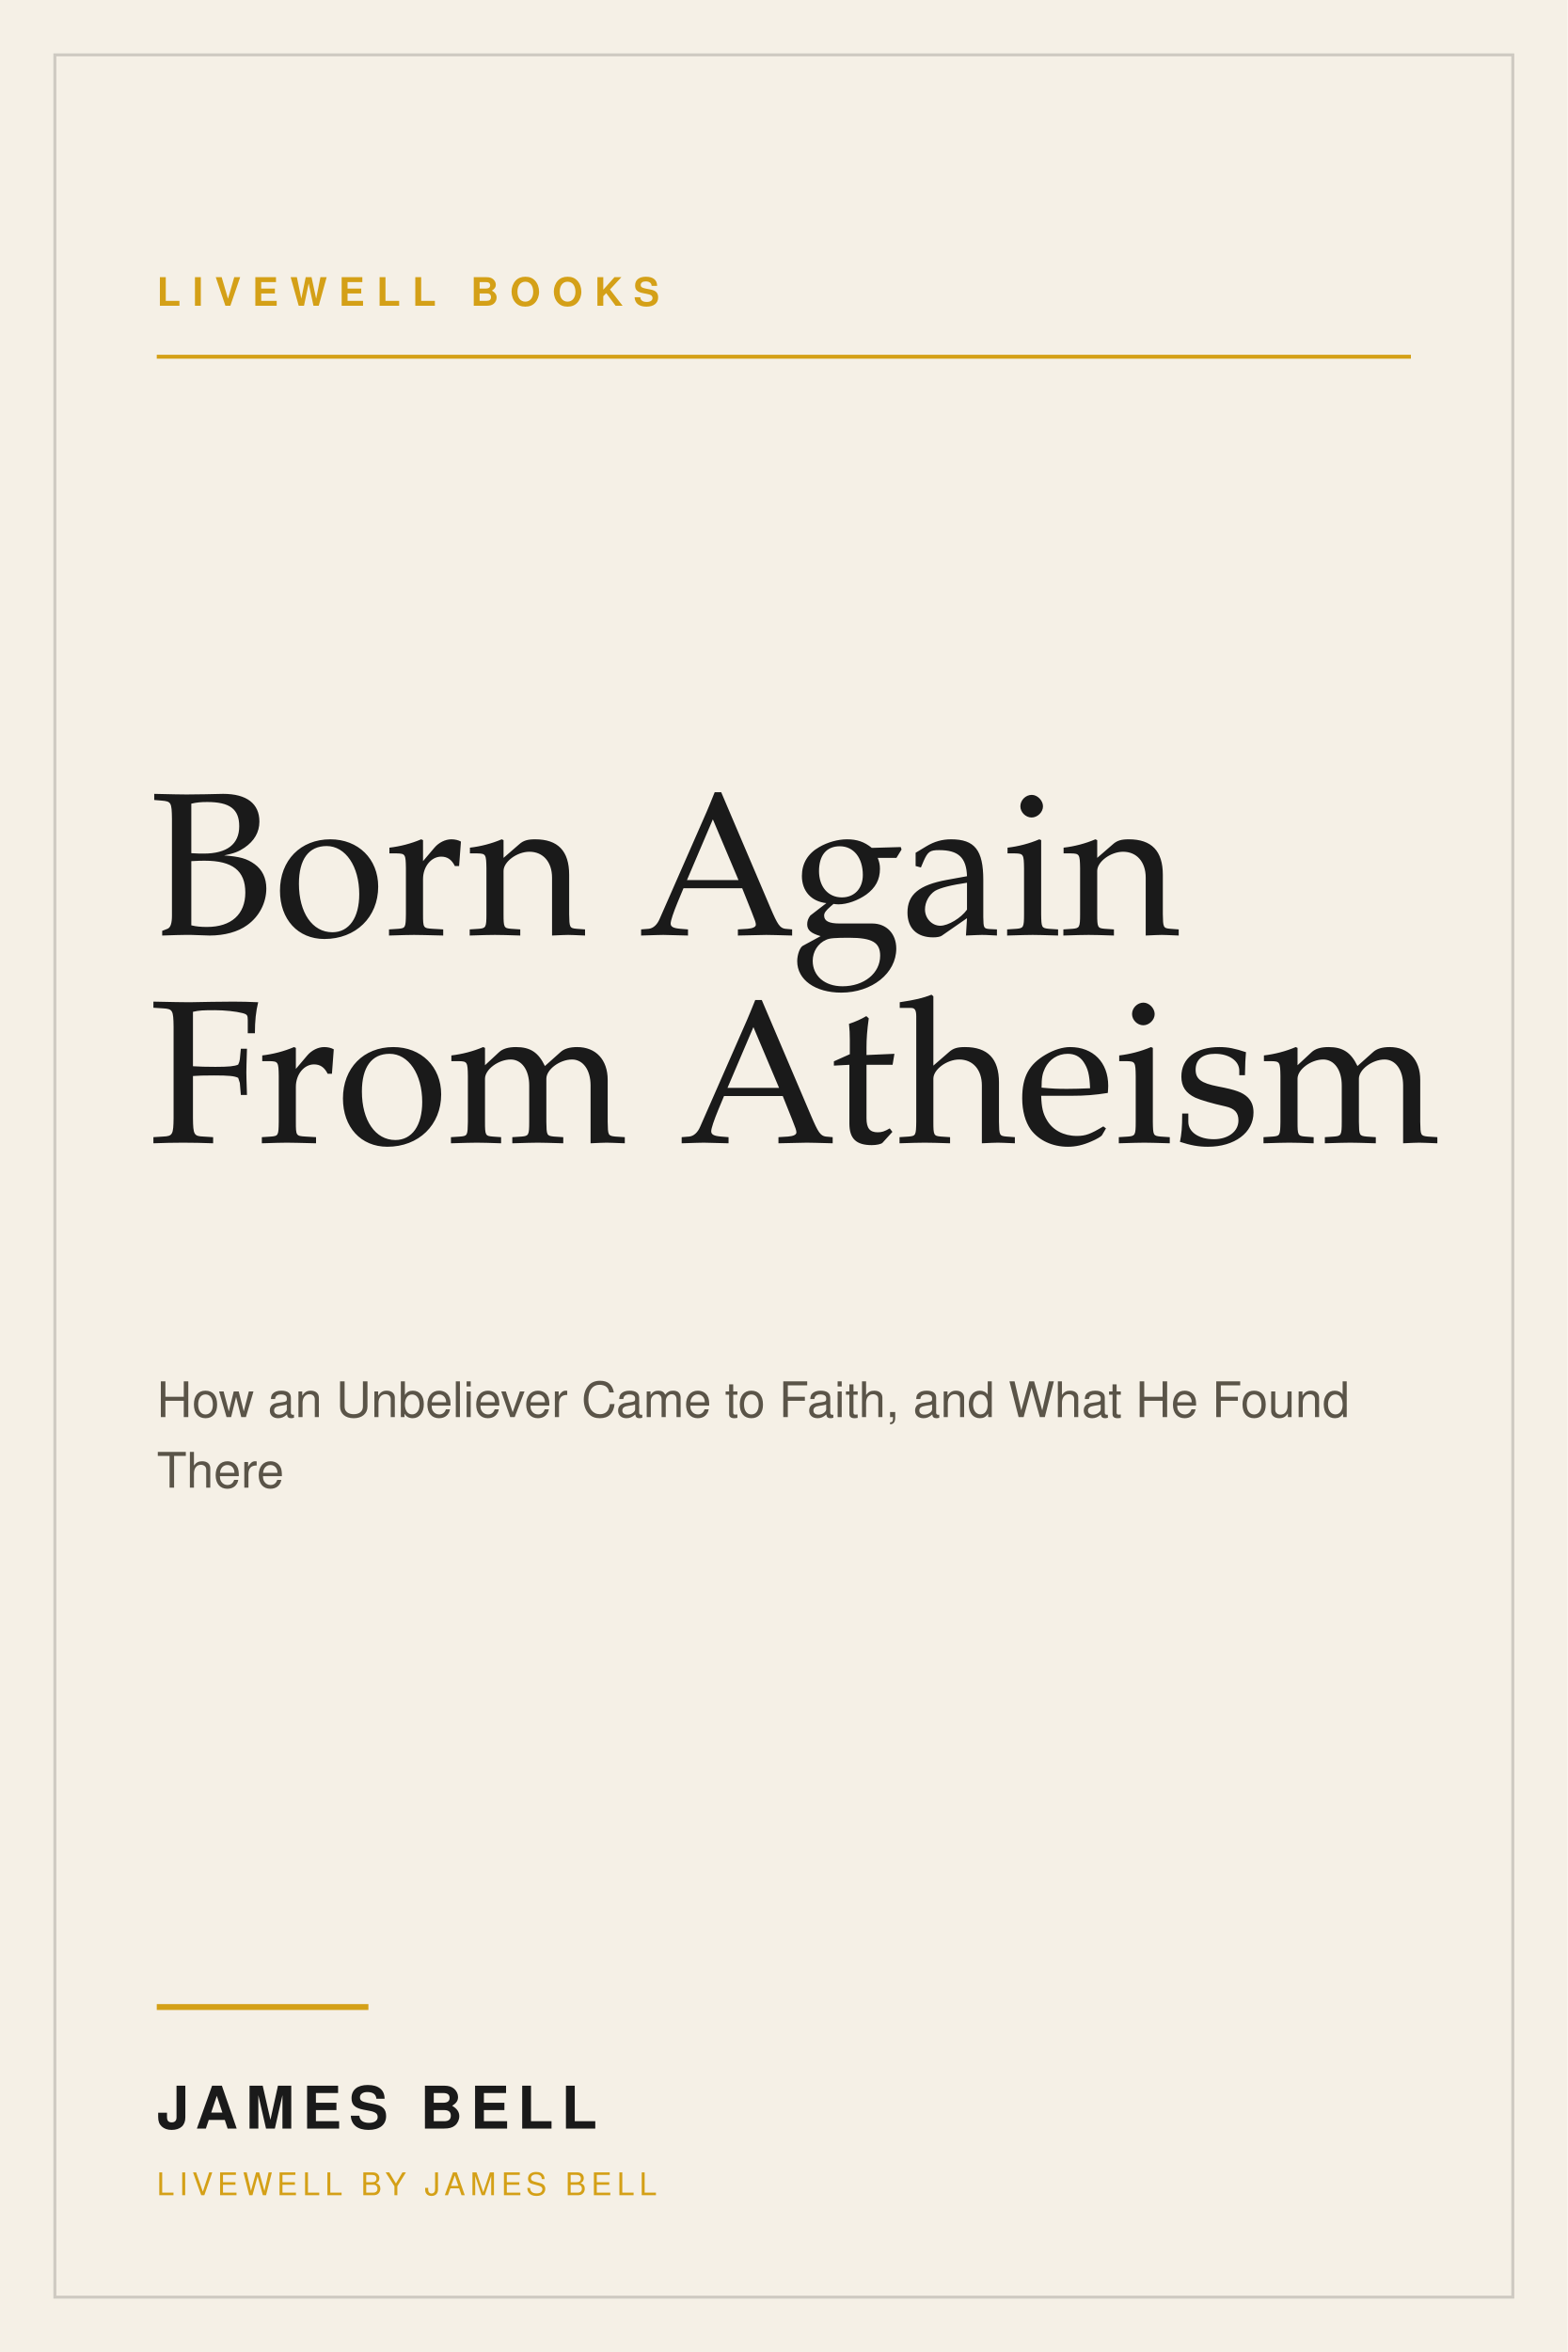
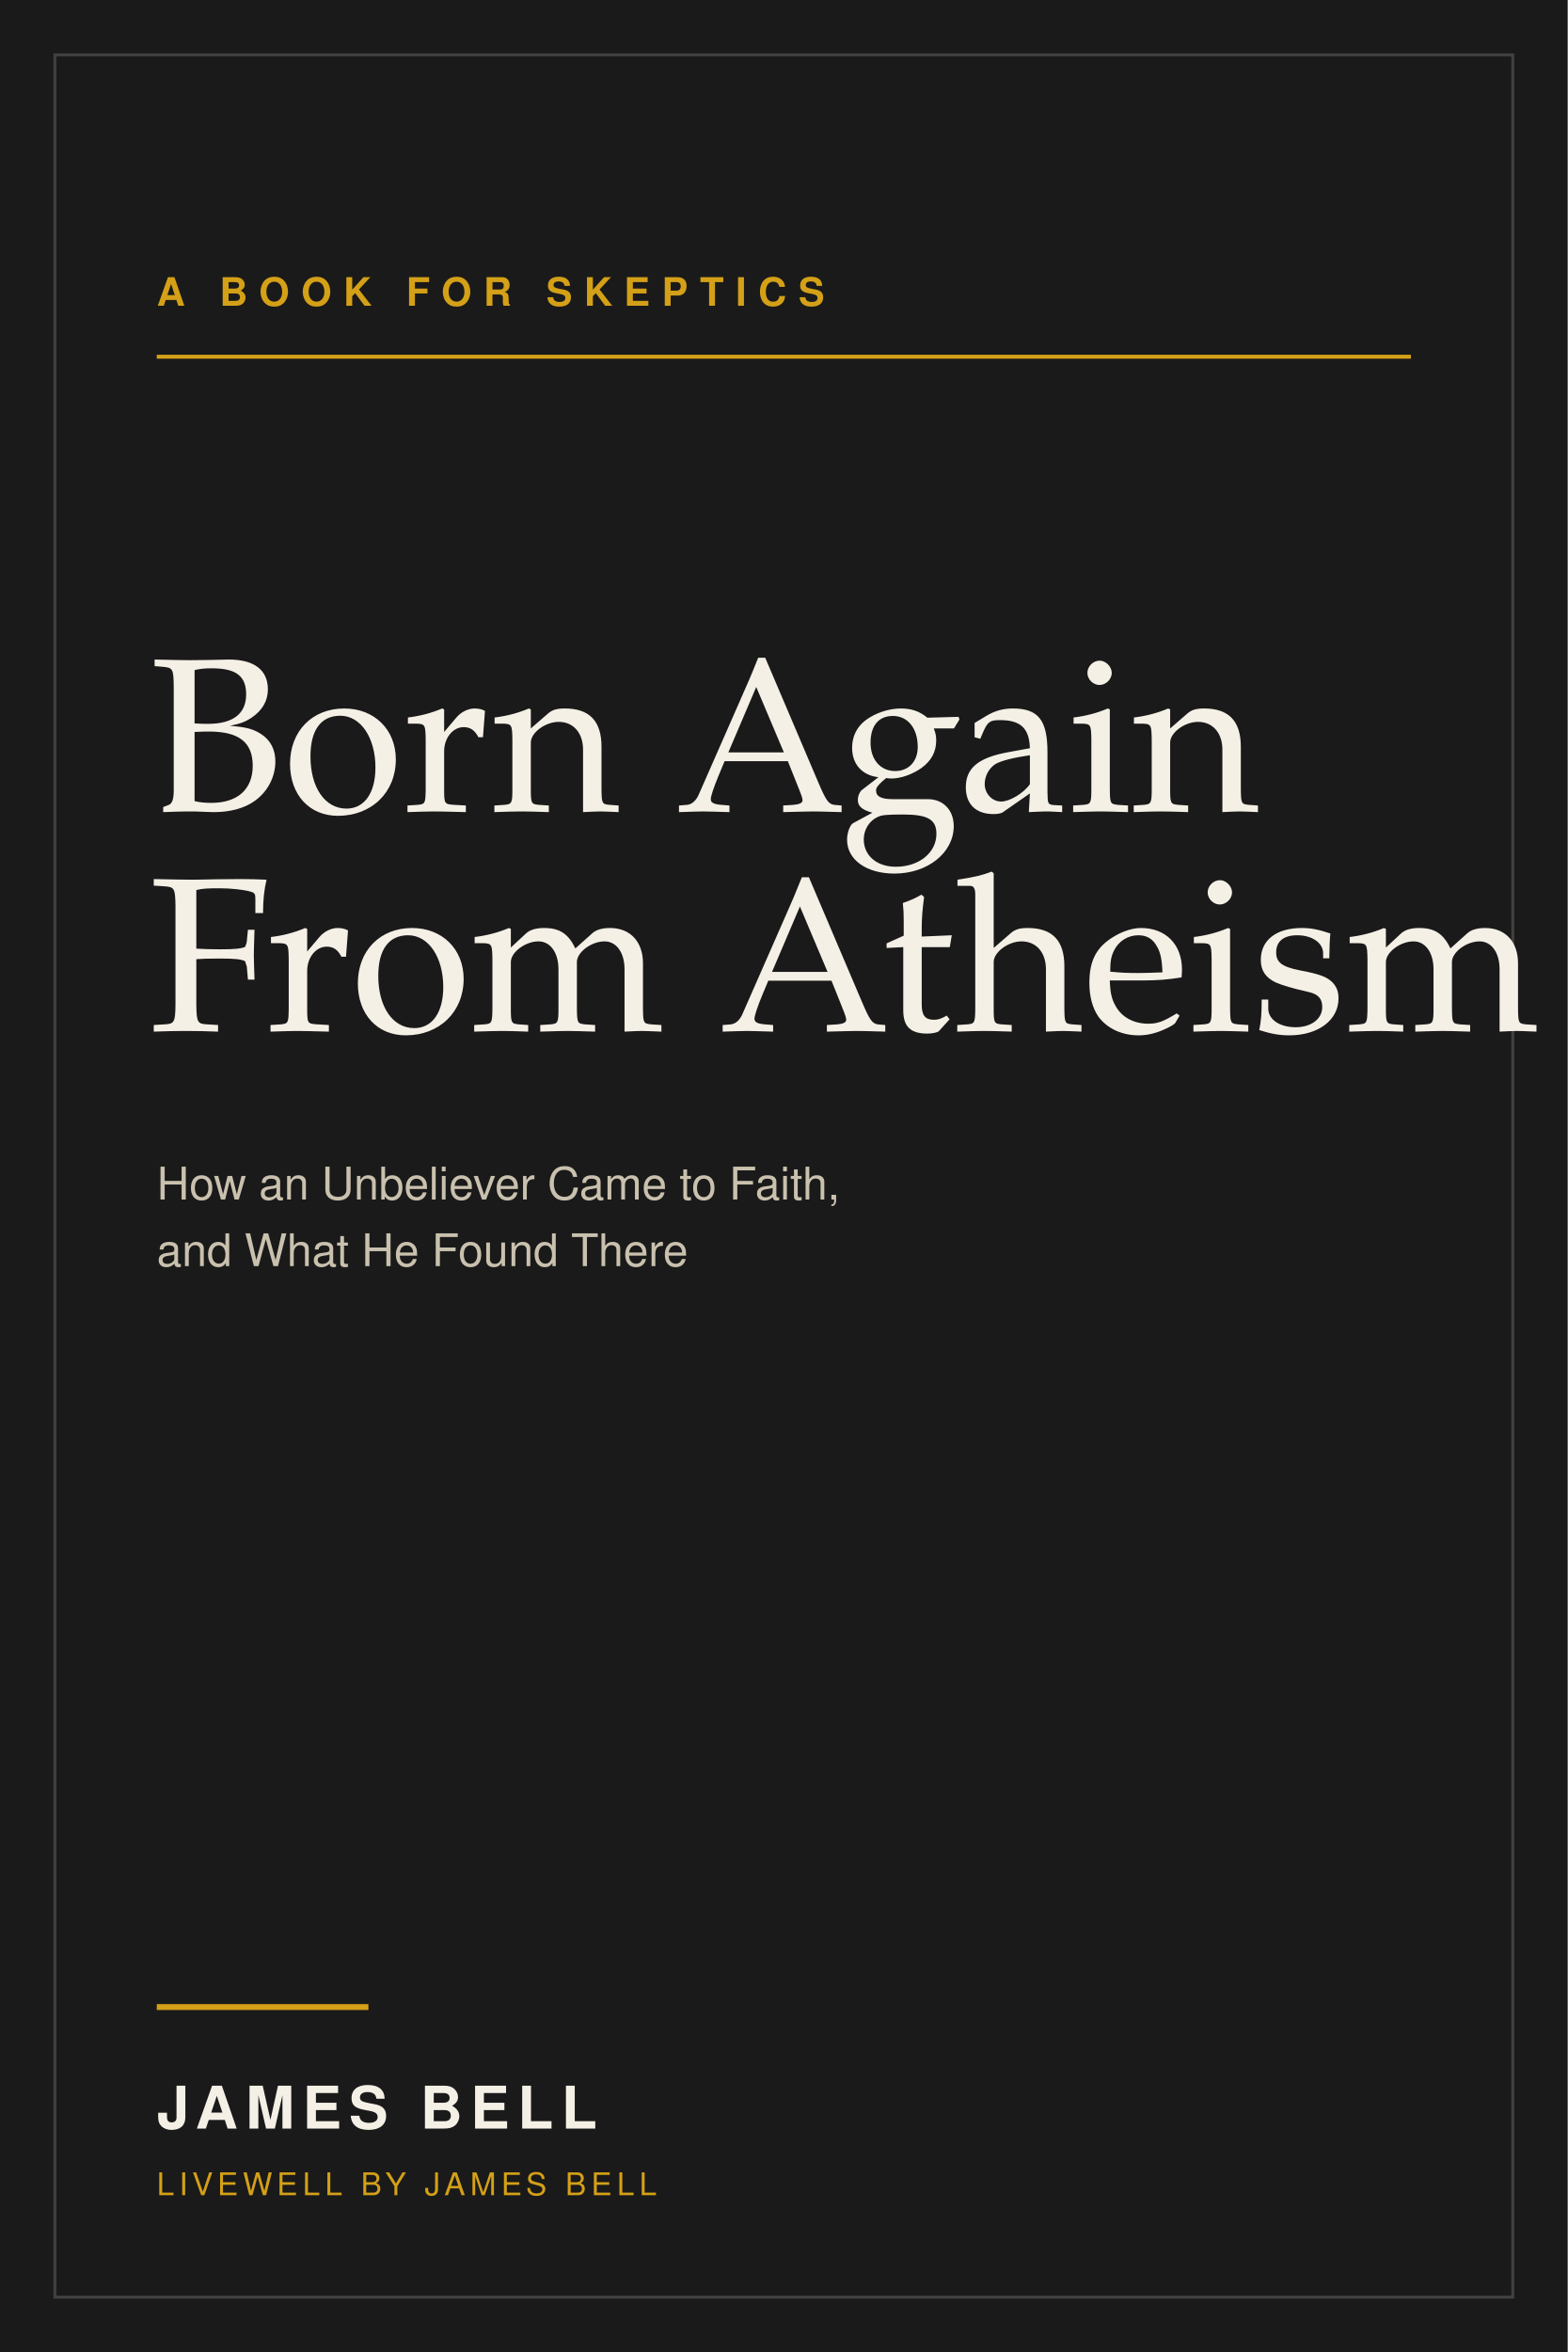
<svg xmlns="http://www.w3.org/2000/svg" width="800" height="1200" viewBox="0 0 800 1200" role="img" aria-label="Born Again From Atheism by James Bell">
-   <rect width="800" height="1200" fill="#F5F0E6" />
-   <rect x="28" y="28" width="744" height="1144" fill="none" stroke="#1A1A1A" stroke-width="1.5" opacity="0.18" />
-   <text x="80" y="156" font-family="Helvetica, Arial, sans-serif" font-size="20" letter-spacing="6" font-weight="700" fill="#D4A017">LIVEWELL BOOKS</text>
+   <rect width="800" height="1200" fill="#1A1A1A" />
+   <rect x="28" y="28" width="744" height="1144" fill="none" stroke="#F5F0E6" stroke-width="1.5" opacity="0.18" />
+   <text x="80" y="156" font-family="Helvetica, Arial, sans-serif" font-size="20" letter-spacing="6" font-weight="700" fill="#D4A017">A BOOK FOR SKEPTICS</text>
  <line x1="80" y1="182" x2="720" y2="182" stroke="#D4A017" stroke-width="2" />
-   <text x="76" y="477" font-family="Palatino, 'Palatino Linotype', Georgia, serif" font-size="104" font-weight="400" fill="#1A1A1A">Born Again</text>
-   <text x="76" y="583" font-family="Palatino, 'Palatino Linotype', Georgia, serif" font-size="104" font-weight="400" fill="#1A1A1A">From Atheism</text>
-   <text x="80" y="723" font-family="Helvetica, Arial, sans-serif" font-size="25" fill="#5A5448">How an Unbeliever Came to Faith, and What He Found</text>
-   <text x="80" y="759" font-family="Helvetica, Arial, sans-serif" font-size="25" fill="#5A5448">There</text>
+   <text x="76" y="414" font-family="Palatino, 'Palatino Linotype', Georgia, serif" font-size="112" font-weight="400" fill="#F5F0E6">Born Again</text>
+   <text x="76" y="526" font-family="Palatino, 'Palatino Linotype', Georgia, serif" font-size="112" font-weight="400" fill="#F5F0E6">From Atheism</text>
+   <text x="80" y="612" font-family="Helvetica, Arial, sans-serif" font-size="23" fill="#C9C1AE">How an Unbeliever Came to Faith,</text>
+   <text x="80" y="646" font-family="Helvetica, Arial, sans-serif" font-size="23" fill="#C9C1AE">and What He Found There</text>
  <line x1="80" y1="1024" x2="188" y2="1024" stroke="#D4A017" stroke-width="3" />
-   <text x="80" y="1086" font-family="Helvetica, Arial, sans-serif" font-size="30" letter-spacing="4" font-weight="700" fill="#1A1A1A">JAMES BELL</text>
+   <text x="80" y="1086" font-family="Helvetica, Arial, sans-serif" font-size="30" letter-spacing="4" font-weight="700" fill="#F5F0E6">JAMES BELL</text>
  <text x="80" y="1120" font-family="Helvetica, Arial, sans-serif" font-size="16" letter-spacing="2.5" fill="#D4A017">LIVEWELL BY JAMES BELL</text>
</svg>
